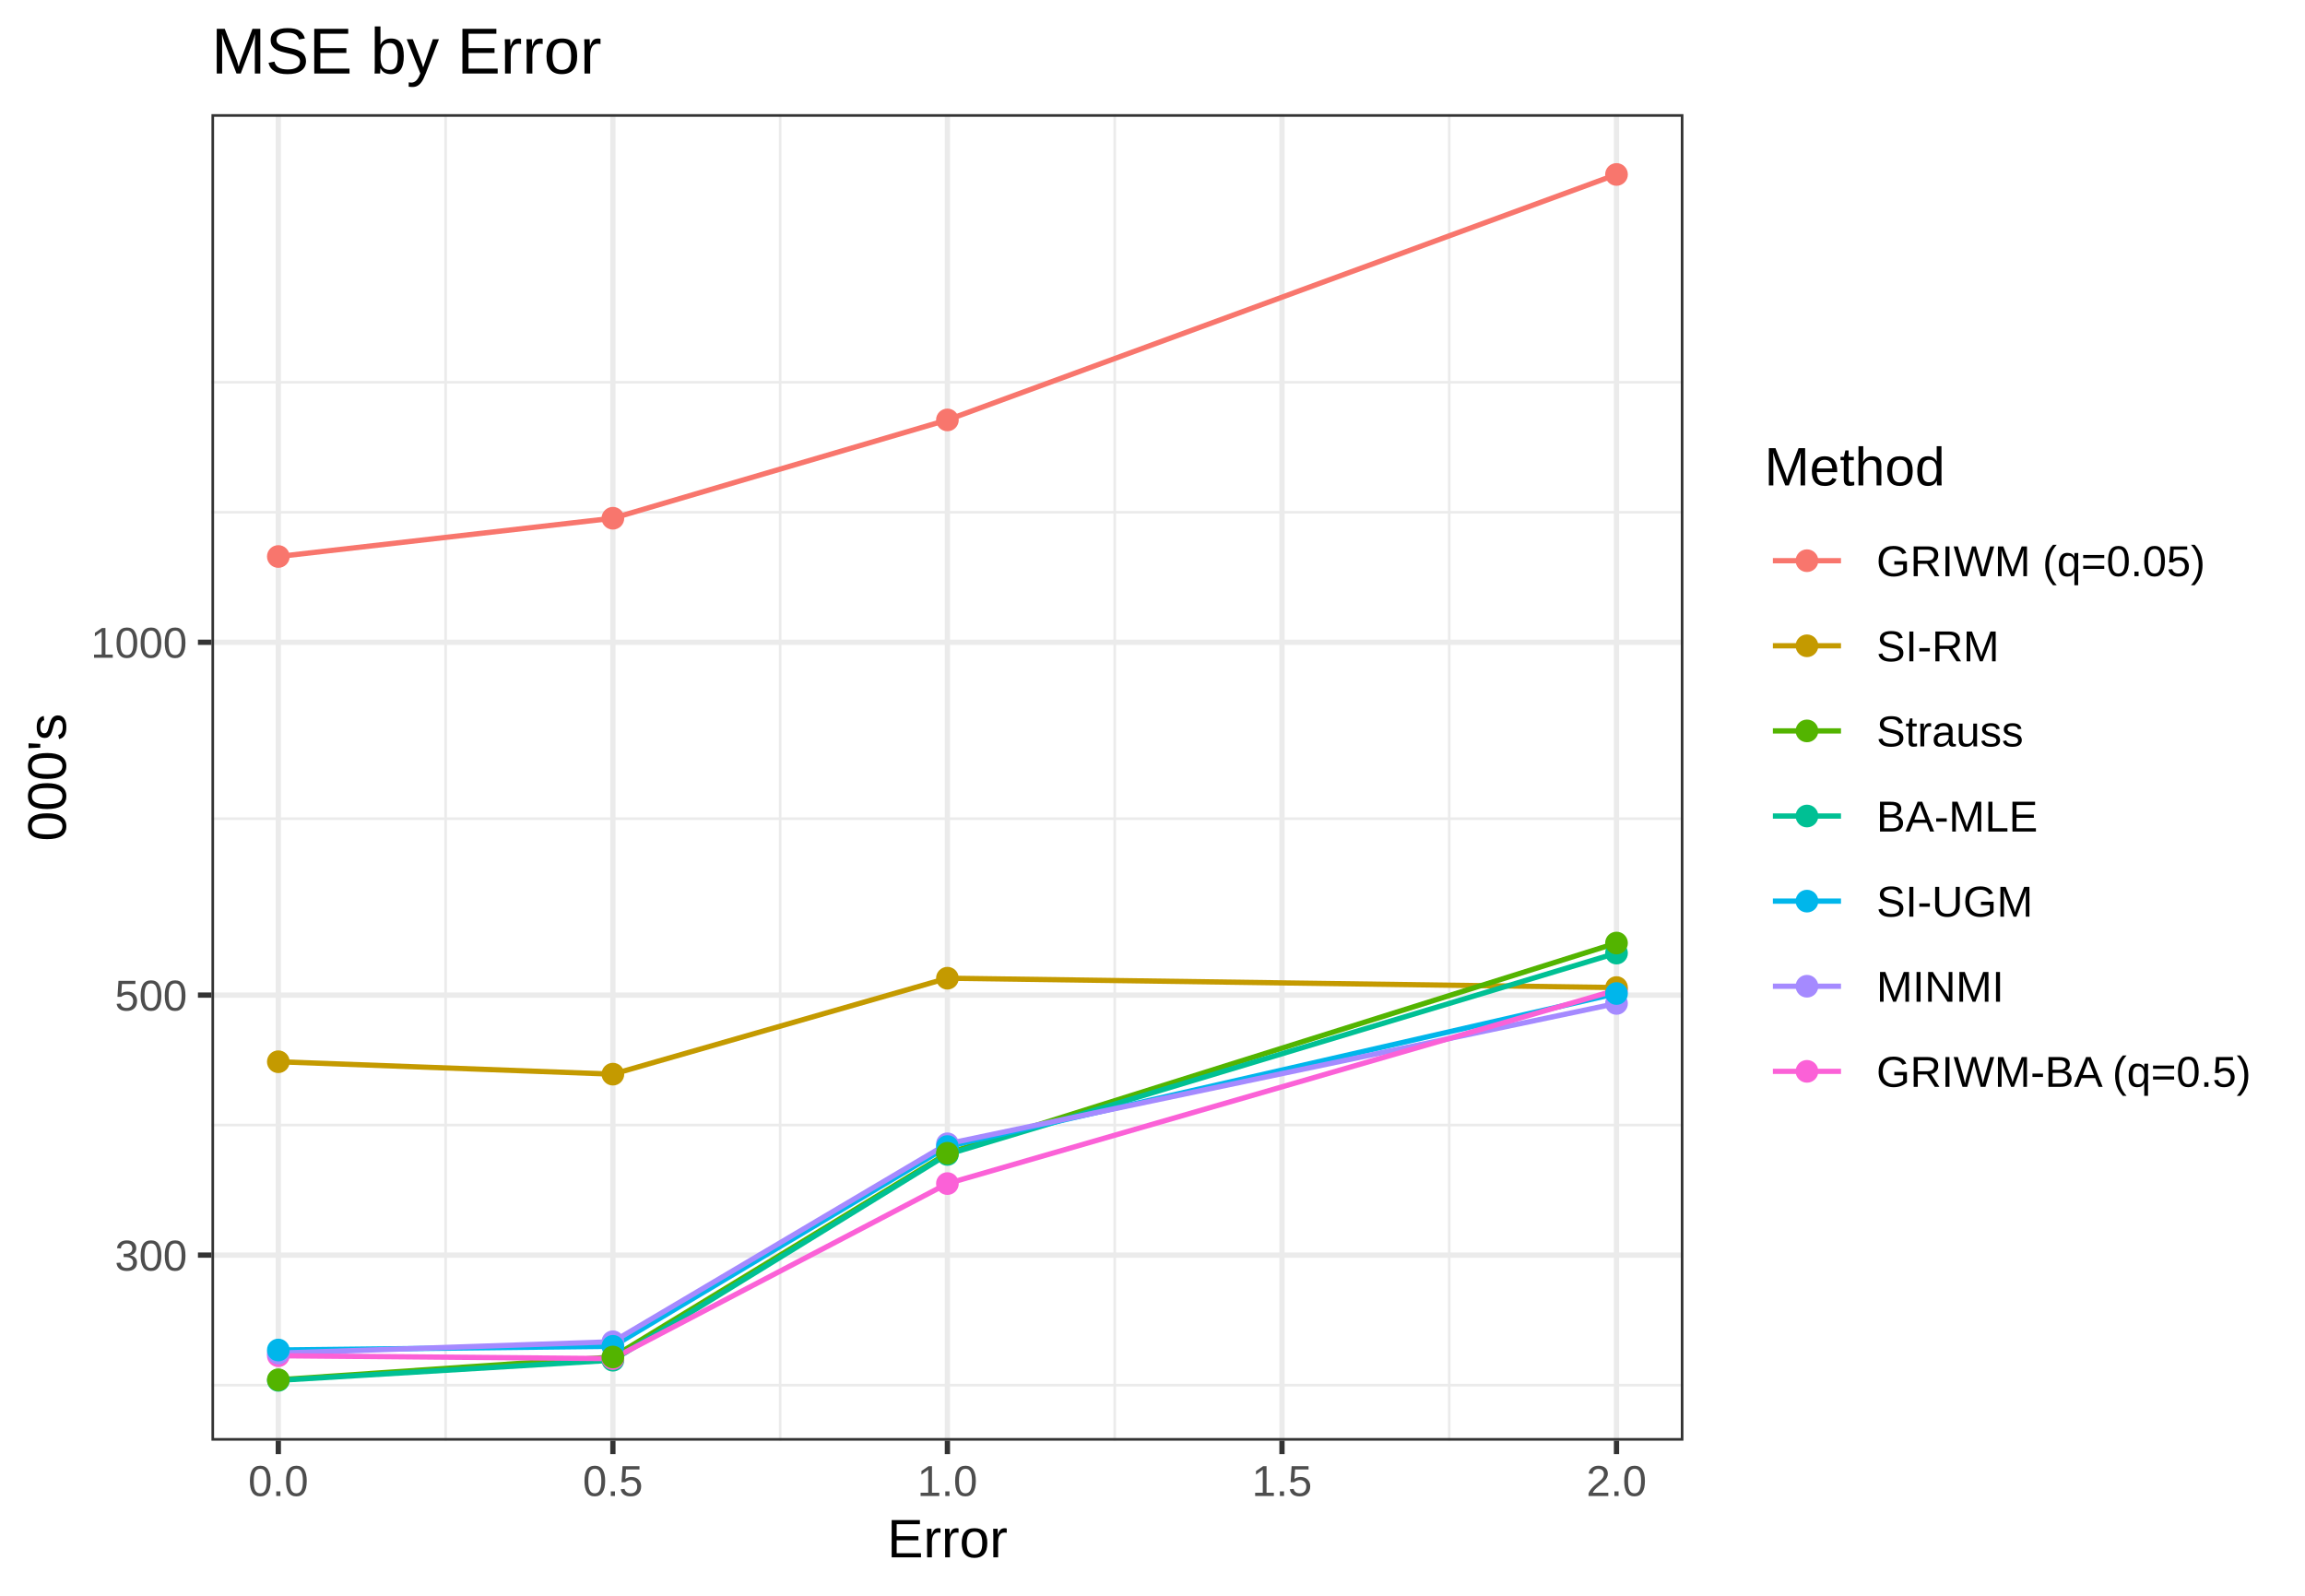
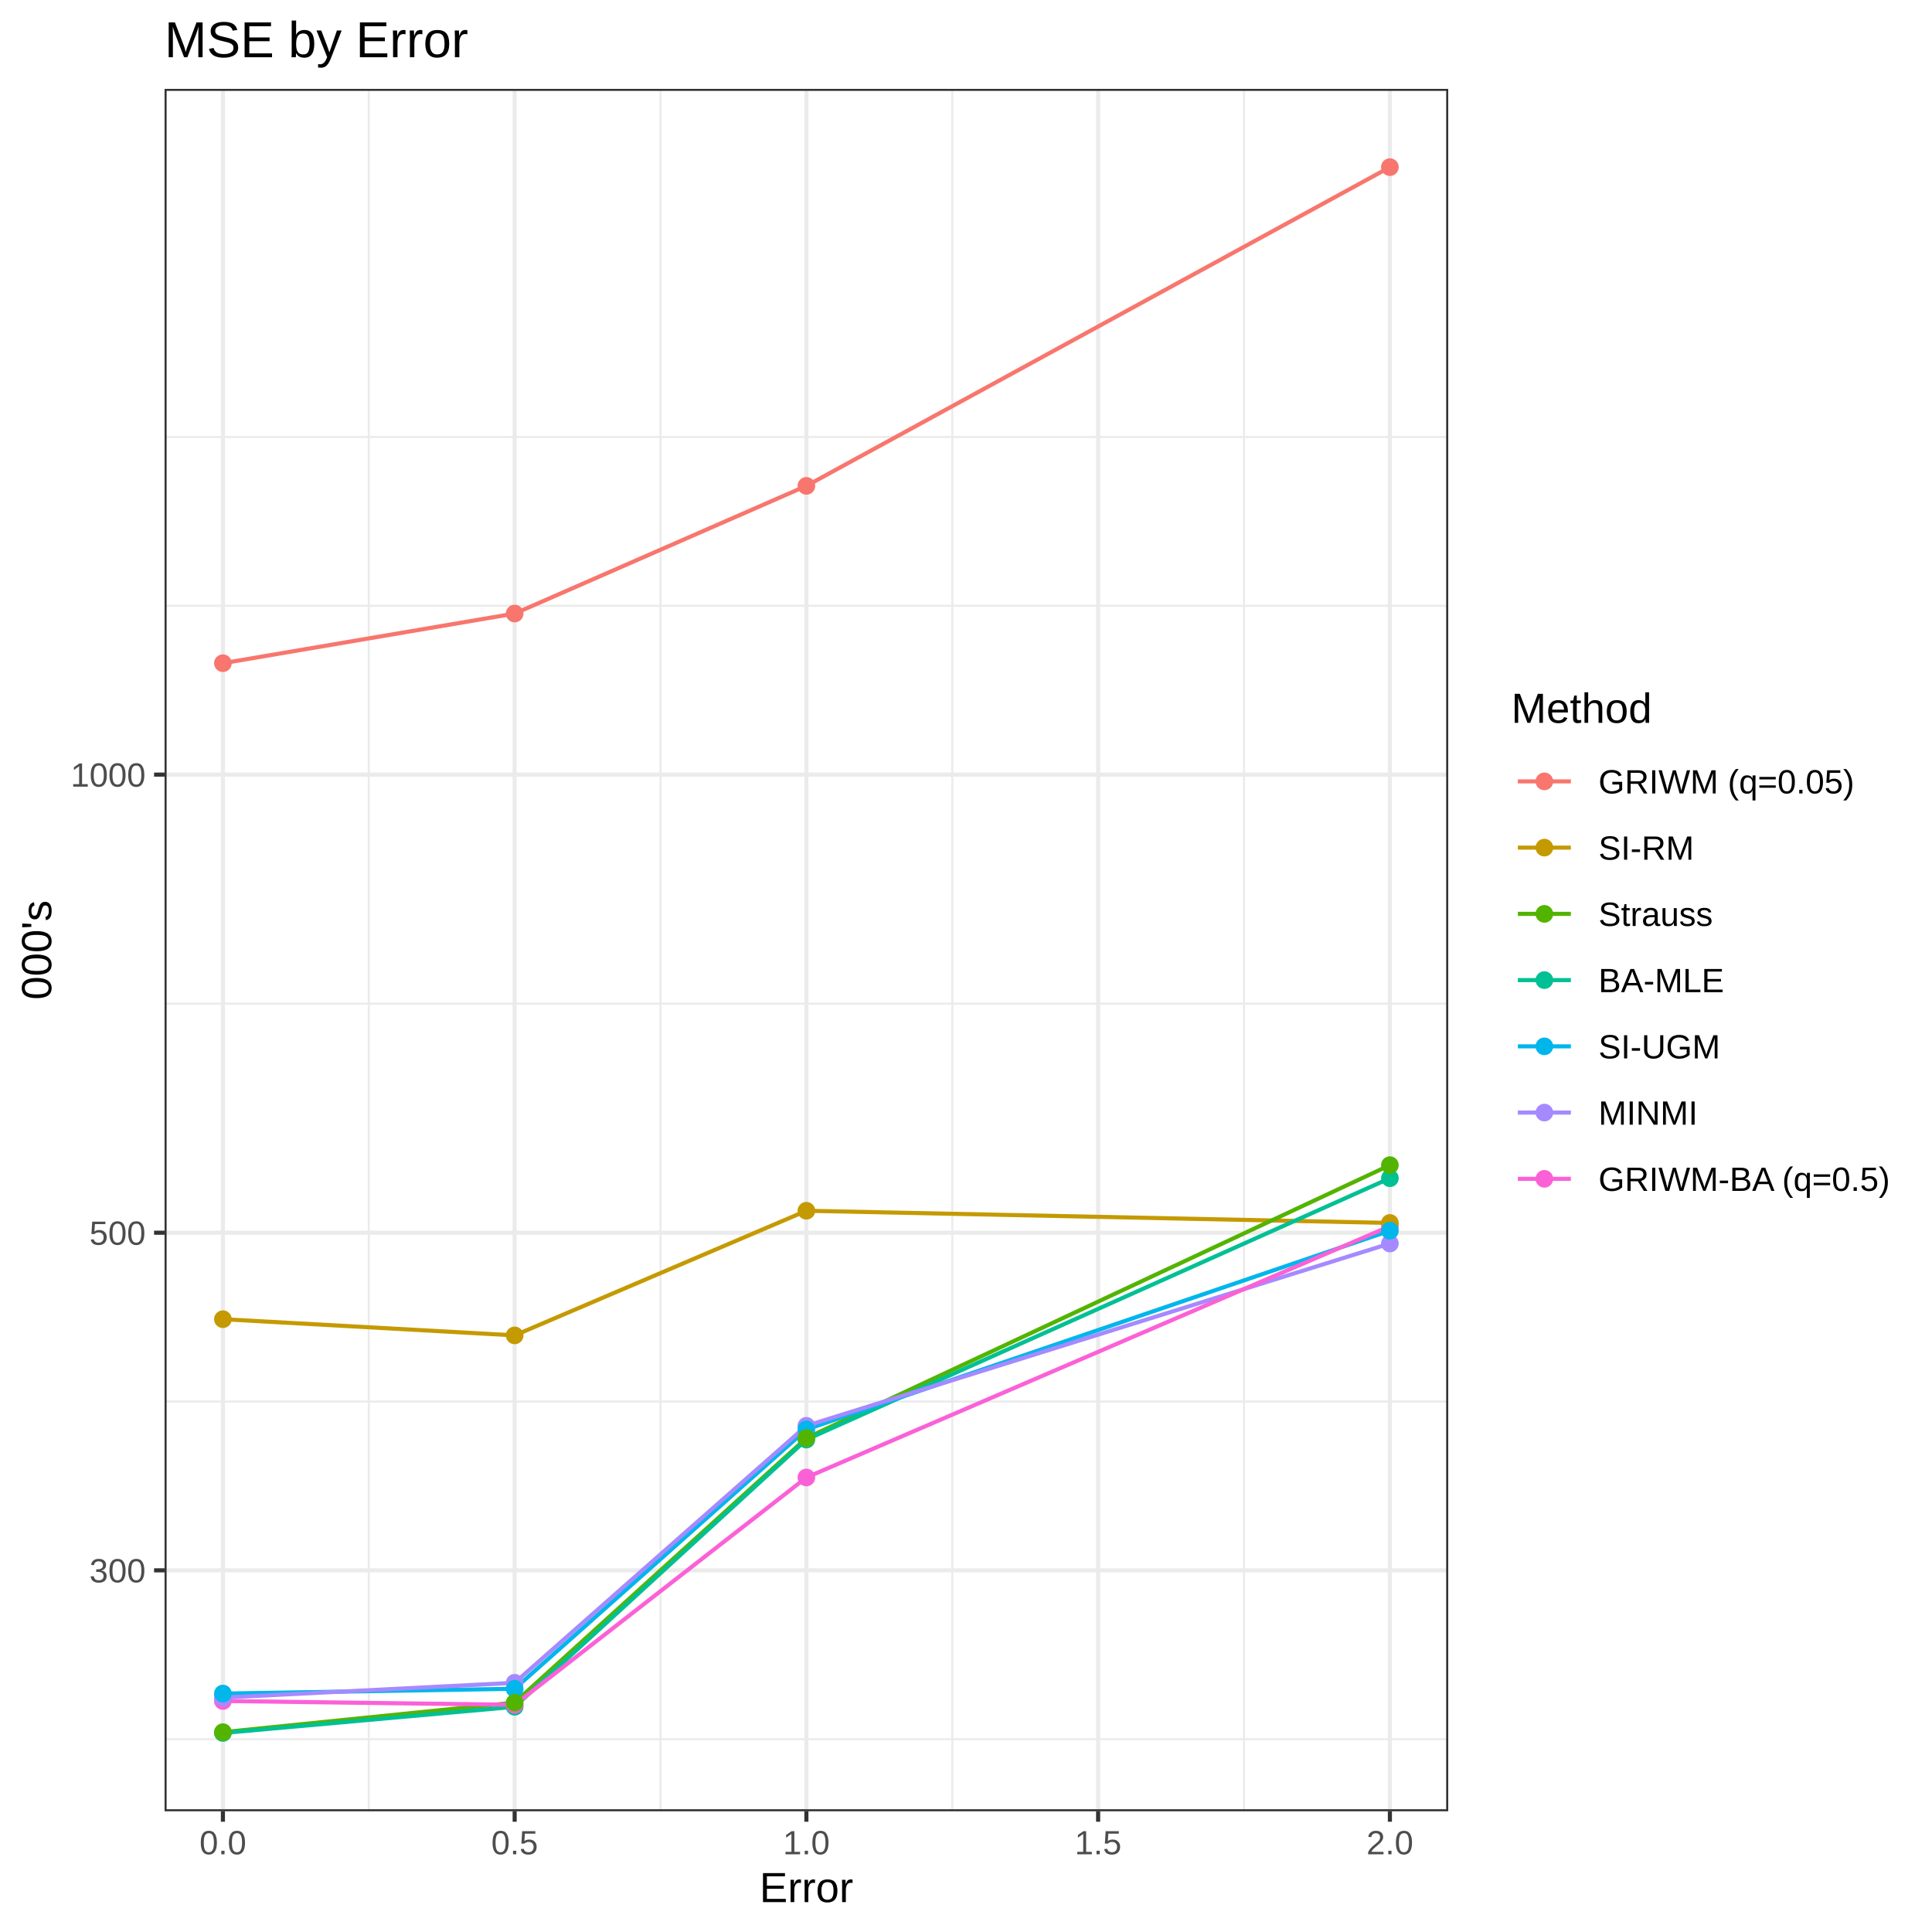
- <svg xmlns="http://www.w3.org/2000/svg" class="svglite" width="468.00pt" height="324.00pt" viewBox="0 0 468.00 324.00">
+ <svg xmlns="http://www.w3.org/2000/svg" class="svglite" width="504.00pt" height="504.00pt" viewBox="0 0 504.00 504.00">
  <defs>
    <style type="text/css">
    .svglite line, .svglite polyline, .svglite polygon, .svglite path, .svglite rect, .svglite circle {
      fill: none;
      stroke: #000000;
      stroke-linecap: round;
      stroke-linejoin: round;
      stroke-miterlimit: 10.00;
    }
    .svglite text {
      white-space: pre;
    }
  </style>
  </defs>
  <rect width="100%" height="100%" style="stroke: none; fill: #FFFFFF;" />
  <defs>
-     <clipPath id="cpMC4wMHw0NjguMDB8MC4wMHwzMjQuMDA=">
-       <rect x="0.00" y="0.00" width="468.00" height="324.00" />
+     <clipPath id="cpMC4wMHw1MDQuMDB8MC4wMHw1MDQuMDA=">
+       <rect x="0.00" y="0.00" width="504.00" height="504.00" />
    </clipPath>
  </defs>
-   <g clip-path="url(#cpMC4wMHw0NjguMDB8MC4wMHwzMjQuMDA=)">
-     <rect x="0" y="0.00" width="468.00" height="324.00" style="stroke-width: 1.07; stroke: #FFFFFF; fill: #FFFFFF;" />
+   <g clip-path="url(#cpMC4wMHw1MDQuMDB8MC4wMHw1MDQuMDA=)">
+     <rect x="0" y="-0" width="504.00" height="504.00" style="stroke-width: 1.07; stroke: #FFFFFF; fill: #FFFFFF;" />
  </g>
  <defs>
-     <clipPath id="cpNDIuOTN8MzQxLjgwfDIzLjE4fDI5Mi41MA==">
-       <rect x="42.93" y="23.18" width="298.87" height="269.33" />
+     <clipPath id="cpNDIuOTN8Mzc3LjgwfDIzLjE4fDQ3Mi41MA==">
+       <rect x="42.93" y="23.18" width="334.87" height="449.33" />
    </clipPath>
  </defs>
-   <g clip-path="url(#cpNDIuOTN8MzQxLjgwfDIzLjE4fDI5Mi41MA==)">
-     <rect x="42.93" y="23.18" width="298.87" height="269.33" style="stroke-width: 1.07; stroke: none; fill: #FFFFFF;" />
-     <polyline points="42.93,281.23 341.80,281.23 " style="stroke-width: 0.53; stroke: #EBEBEB; stroke-linecap: butt;" />
-     <polyline points="42.93,228.43 341.80,228.43 " style="stroke-width: 0.53; stroke: #EBEBEB; stroke-linecap: butt;" />
-     <polyline points="42.93,166.22 341.80,166.22 " style="stroke-width: 0.53; stroke: #EBEBEB; stroke-linecap: butt;" />
-     <polyline points="42.93,104.01 341.80,104.01 " style="stroke-width: 0.53; stroke: #EBEBEB; stroke-linecap: butt;" />
-     <polyline points="42.93,77.61 341.80,77.61 " style="stroke-width: 0.53; stroke: #EBEBEB; stroke-linecap: butt;" />
-     <polyline points="90.48,292.50 90.48,23.18 " style="stroke-width: 0.53; stroke: #EBEBEB; stroke-linecap: butt;" />
-     <polyline points="158.40,292.50 158.40,23.18 " style="stroke-width: 0.53; stroke: #EBEBEB; stroke-linecap: butt;" />
-     <polyline points="226.33,292.50 226.33,23.18 " style="stroke-width: 0.53; stroke: #EBEBEB; stroke-linecap: butt;" />
-     <polyline points="294.25,292.50 294.25,23.18 " style="stroke-width: 0.53; stroke: #EBEBEB; stroke-linecap: butt;" />
-     <polyline points="42.93,254.83 341.80,254.83 " style="stroke-width: 1.07; stroke: #EBEBEB; stroke-linecap: butt;" />
-     <polyline points="42.93,202.04 341.80,202.04 " style="stroke-width: 1.07; stroke: #EBEBEB; stroke-linecap: butt;" />
-     <polyline points="42.93,130.40 341.80,130.40 " style="stroke-width: 1.07; stroke: #EBEBEB; stroke-linecap: butt;" />
-     <polyline points="56.51,292.50 56.51,23.18 " style="stroke-width: 1.07; stroke: #EBEBEB; stroke-linecap: butt;" />
-     <polyline points="124.44,292.50 124.44,23.18 " style="stroke-width: 1.07; stroke: #EBEBEB; stroke-linecap: butt;" />
-     <polyline points="192.36,292.50 192.36,23.18 " style="stroke-width: 1.07; stroke: #EBEBEB; stroke-linecap: butt;" />
-     <polyline points="260.29,292.50 260.29,23.18 " style="stroke-width: 1.07; stroke: #EBEBEB; stroke-linecap: butt;" />
-     <polyline points="328.21,292.50 328.21,23.18 " style="stroke-width: 1.07; stroke: #EBEBEB; stroke-linecap: butt;" />
-     <polyline points="56.51,112.99 124.44,105.22 192.36,85.26 328.21,35.42 " style="stroke-width: 1.07; stroke: #F8766D; stroke-linecap: butt;" />
-     <polyline points="56.51,215.57 124.44,218.09 192.36,198.61 328.21,200.51 " style="stroke-width: 1.07; stroke: #C49A00; stroke-linecap: butt;" />
-     <polyline points="56.51,280.14 124.44,275.52 192.36,234.15 328.21,191.47 " style="stroke-width: 1.07; stroke: #53B400; stroke-linecap: butt;" />
-     <polyline points="56.51,280.26 124.44,276.17 192.36,234.39 328.21,193.51 " style="stroke-width: 1.07; stroke: #00C094; stroke-linecap: butt;" />
-     <polyline points="56.51,274.10 124.44,273.35 192.36,232.79 328.21,201.72 " style="stroke-width: 1.07; stroke: #00B6EB; stroke-linecap: butt;" />
-     <polyline points="56.51,274.73 124.44,272.42 192.36,232.23 328.21,203.73 " style="stroke-width: 1.07; stroke: #A58AFF; stroke-linecap: butt;" />
-     <polyline points="56.51,275.26 124.44,275.85 192.36,240.31 328.21,201.02 " style="stroke-width: 1.07; stroke: #FB61D7; stroke-linecap: butt;" />
-     <circle cx="56.51" cy="280.26" r="1.95" style="stroke-width: 0.71; stroke: #00C094; fill: #00C094;" />
-     <circle cx="56.51" cy="275.26" r="1.95" style="stroke-width: 0.71; stroke: #FB61D7; fill: #FB61D7;" />
-     <circle cx="56.51" cy="112.99" r="1.95" style="stroke-width: 0.71; stroke: #F8766D; fill: #F8766D;" />
-     <circle cx="56.51" cy="274.73" r="1.95" style="stroke-width: 0.71; stroke: #A58AFF; fill: #A58AFF;" />
-     <circle cx="56.51" cy="215.57" r="1.95" style="stroke-width: 0.71; stroke: #C49A00; fill: #C49A00;" />
-     <circle cx="56.51" cy="274.10" r="1.95" style="stroke-width: 0.71; stroke: #00B6EB; fill: #00B6EB;" />
-     <circle cx="56.51" cy="280.14" r="1.95" style="stroke-width: 0.71; stroke: #53B400; fill: #53B400;" />
-     <circle cx="124.44" cy="276.17" r="1.95" style="stroke-width: 0.71; stroke: #00C094; fill: #00C094;" />
-     <circle cx="124.44" cy="275.85" r="1.95" style="stroke-width: 0.71; stroke: #FB61D7; fill: #FB61D7;" />
-     <circle cx="124.44" cy="105.22" r="1.95" style="stroke-width: 0.71; stroke: #F8766D; fill: #F8766D;" />
-     <circle cx="124.44" cy="272.42" r="1.95" style="stroke-width: 0.71; stroke: #A58AFF; fill: #A58AFF;" />
-     <circle cx="124.44" cy="218.09" r="1.95" style="stroke-width: 0.71; stroke: #C49A00; fill: #C49A00;" />
-     <circle cx="124.44" cy="273.35" r="1.95" style="stroke-width: 0.71; stroke: #00B6EB; fill: #00B6EB;" />
-     <circle cx="124.44" cy="275.52" r="1.95" style="stroke-width: 0.71; stroke: #53B400; fill: #53B400;" />
-     <circle cx="192.36" cy="234.39" r="1.95" style="stroke-width: 0.71; stroke: #00C094; fill: #00C094;" />
-     <circle cx="192.36" cy="240.31" r="1.95" style="stroke-width: 0.71; stroke: #FB61D7; fill: #FB61D7;" />
-     <circle cx="192.36" cy="85.26" r="1.95" style="stroke-width: 0.71; stroke: #F8766D; fill: #F8766D;" />
-     <circle cx="192.36" cy="232.23" r="1.95" style="stroke-width: 0.71; stroke: #A58AFF; fill: #A58AFF;" />
-     <circle cx="192.36" cy="198.61" r="1.95" style="stroke-width: 0.71; stroke: #C49A00; fill: #C49A00;" />
-     <circle cx="192.36" cy="232.79" r="1.95" style="stroke-width: 0.71; stroke: #00B6EB; fill: #00B6EB;" />
-     <circle cx="192.36" cy="234.15" r="1.95" style="stroke-width: 0.71; stroke: #53B400; fill: #53B400;" />
-     <circle cx="328.21" cy="193.51" r="1.95" style="stroke-width: 0.71; stroke: #00C094; fill: #00C094;" />
-     <circle cx="328.21" cy="201.02" r="1.95" style="stroke-width: 0.71; stroke: #FB61D7; fill: #FB61D7;" />
-     <circle cx="328.21" cy="35.42" r="1.95" style="stroke-width: 0.71; stroke: #F8766D; fill: #F8766D;" />
-     <circle cx="328.21" cy="203.73" r="1.95" style="stroke-width: 0.71; stroke: #A58AFF; fill: #A58AFF;" />
-     <circle cx="328.21" cy="200.51" r="1.95" style="stroke-width: 0.71; stroke: #C49A00; fill: #C49A00;" />
-     <circle cx="328.21" cy="201.72" r="1.95" style="stroke-width: 0.71; stroke: #00B6EB; fill: #00B6EB;" />
-     <circle cx="328.21" cy="191.47" r="1.95" style="stroke-width: 0.71; stroke: #53B400; fill: #53B400;" />
-     <rect x="42.93" y="23.18" width="298.87" height="269.33" style="stroke-width: 1.07; stroke: #333333;" />
+   <g clip-path="url(#cpNDIuOTN8Mzc3LjgwfDIzLjE4fDQ3Mi41MA==)">
+     <rect x="42.93" y="23.18" width="334.87" height="449.33" style="stroke-width: 1.07; stroke: none; fill: #FFFFFF;" />
+     <polyline points="42.93,453.69 377.80,453.69 " style="stroke-width: 0.53; stroke: #EBEBEB; stroke-linecap: butt;" />
+     <polyline points="42.93,365.62 377.80,365.62 " style="stroke-width: 0.53; stroke: #EBEBEB; stroke-linecap: butt;" />
+     <polyline points="42.93,261.82 377.80,261.82 " style="stroke-width: 0.53; stroke: #EBEBEB; stroke-linecap: butt;" />
+     <polyline points="42.93,158.03 377.80,158.03 " style="stroke-width: 0.53; stroke: #EBEBEB; stroke-linecap: butt;" />
+     <polyline points="42.93,113.99 377.80,113.99 " style="stroke-width: 0.53; stroke: #EBEBEB; stroke-linecap: butt;" />
+     <polyline points="96.20,472.50 96.20,23.18 " style="stroke-width: 0.53; stroke: #EBEBEB; stroke-linecap: butt;" />
+     <polyline points="172.31,472.50 172.31,23.18 " style="stroke-width: 0.53; stroke: #EBEBEB; stroke-linecap: butt;" />
+     <polyline points="248.42,472.50 248.42,23.18 " style="stroke-width: 0.53; stroke: #EBEBEB; stroke-linecap: butt;" />
+     <polyline points="324.52,472.50 324.52,23.18 " style="stroke-width: 0.53; stroke: #EBEBEB; stroke-linecap: butt;" />
+     <polyline points="42.93,409.65 377.80,409.65 " style="stroke-width: 1.07; stroke: #EBEBEB; stroke-linecap: butt;" />
+     <polyline points="42.93,321.58 377.80,321.58 " style="stroke-width: 1.07; stroke: #EBEBEB; stroke-linecap: butt;" />
+     <polyline points="42.93,202.07 377.80,202.07 " style="stroke-width: 1.07; stroke: #EBEBEB; stroke-linecap: butt;" />
+     <polyline points="58.15,472.50 58.15,23.18 " style="stroke-width: 1.07; stroke: #EBEBEB; stroke-linecap: butt;" />
+     <polyline points="134.26,472.50 134.26,23.18 " style="stroke-width: 1.07; stroke: #EBEBEB; stroke-linecap: butt;" />
+     <polyline points="210.36,472.50 210.36,23.18 " style="stroke-width: 1.07; stroke: #EBEBEB; stroke-linecap: butt;" />
+     <polyline points="286.47,472.50 286.47,23.18 " style="stroke-width: 1.07; stroke: #EBEBEB; stroke-linecap: butt;" />
+     <polyline points="362.58,472.50 362.58,23.18 " style="stroke-width: 1.07; stroke: #EBEBEB; stroke-linecap: butt;" />
+     <polyline points="58.15,173.01 134.26,160.06 210.36,126.75 362.58,43.60 " style="stroke-width: 1.07; stroke: #F8766D; stroke-linecap: butt;" />
+     <polyline points="58.15,344.14 134.26,348.36 210.36,315.85 362.58,319.03 " style="stroke-width: 1.07; stroke: #C49A00; stroke-linecap: butt;" />
+     <polyline points="58.15,451.87 134.26,444.16 210.36,375.15 362.58,303.95 " style="stroke-width: 1.07; stroke: #53B400; stroke-linecap: butt;" />
+     <polyline points="58.15,452.08 134.26,445.25 210.36,375.54 362.58,307.36 " style="stroke-width: 1.07; stroke: #00C094; stroke-linecap: butt;" />
+     <polyline points="58.15,441.80 134.26,440.55 210.36,372.89 362.58,321.05 " style="stroke-width: 1.07; stroke: #00B6EB; stroke-linecap: butt;" />
+     <polyline points="58.15,442.85 134.26,438.99 210.36,371.95 362.58,324.39 " style="stroke-width: 1.07; stroke: #A58AFF; stroke-linecap: butt;" />
+     <polyline points="58.15,443.74 134.26,444.73 210.36,385.43 362.58,319.88 " style="stroke-width: 1.07; stroke: #FB61D7; stroke-linecap: butt;" />
+     <circle cx="58.15" cy="452.08" r="1.95" style="stroke-width: 0.71; stroke: #00C094; fill: #00C094;" />
+     <circle cx="58.15" cy="443.74" r="1.95" style="stroke-width: 0.71; stroke: #FB61D7; fill: #FB61D7;" />
+     <circle cx="58.15" cy="173.01" r="1.95" style="stroke-width: 0.71; stroke: #F8766D; fill: #F8766D;" />
+     <circle cx="58.15" cy="442.85" r="1.95" style="stroke-width: 0.71; stroke: #A58AFF; fill: #A58AFF;" />
+     <circle cx="58.15" cy="344.14" r="1.95" style="stroke-width: 0.71; stroke: #C49A00; fill: #C49A00;" />
+     <circle cx="58.15" cy="441.80" r="1.95" style="stroke-width: 0.71; stroke: #00B6EB; fill: #00B6EB;" />
+     <circle cx="58.15" cy="451.87" r="1.95" style="stroke-width: 0.71; stroke: #53B400; fill: #53B400;" />
+     <circle cx="134.26" cy="445.25" r="1.95" style="stroke-width: 0.71; stroke: #00C094; fill: #00C094;" />
+     <circle cx="134.26" cy="444.73" r="1.95" style="stroke-width: 0.71; stroke: #FB61D7; fill: #FB61D7;" />
+     <circle cx="134.26" cy="160.06" r="1.95" style="stroke-width: 0.71; stroke: #F8766D; fill: #F8766D;" />
+     <circle cx="134.26" cy="438.99" r="1.95" style="stroke-width: 0.71; stroke: #A58AFF; fill: #A58AFF;" />
+     <circle cx="134.26" cy="348.36" r="1.95" style="stroke-width: 0.71; stroke: #C49A00; fill: #C49A00;" />
+     <circle cx="134.26" cy="440.55" r="1.95" style="stroke-width: 0.71; stroke: #00B6EB; fill: #00B6EB;" />
+     <circle cx="134.26" cy="444.16" r="1.95" style="stroke-width: 0.71; stroke: #53B400; fill: #53B400;" />
+     <circle cx="210.36" cy="375.54" r="1.95" style="stroke-width: 0.71; stroke: #00C094; fill: #00C094;" />
+     <circle cx="210.36" cy="385.43" r="1.95" style="stroke-width: 0.71; stroke: #FB61D7; fill: #FB61D7;" />
+     <circle cx="210.36" cy="126.75" r="1.95" style="stroke-width: 0.71; stroke: #F8766D; fill: #F8766D;" />
+     <circle cx="210.36" cy="371.95" r="1.95" style="stroke-width: 0.71; stroke: #A58AFF; fill: #A58AFF;" />
+     <circle cx="210.36" cy="315.85" r="1.95" style="stroke-width: 0.71; stroke: #C49A00; fill: #C49A00;" />
+     <circle cx="210.36" cy="372.89" r="1.95" style="stroke-width: 0.71; stroke: #00B6EB; fill: #00B6EB;" />
+     <circle cx="210.36" cy="375.15" r="1.95" style="stroke-width: 0.71; stroke: #53B400; fill: #53B400;" />
+     <circle cx="362.58" cy="307.36" r="1.95" style="stroke-width: 0.71; stroke: #00C094; fill: #00C094;" />
+     <circle cx="362.58" cy="319.88" r="1.95" style="stroke-width: 0.71; stroke: #FB61D7; fill: #FB61D7;" />
+     <circle cx="362.58" cy="43.60" r="1.95" style="stroke-width: 0.71; stroke: #F8766D; fill: #F8766D;" />
+     <circle cx="362.58" cy="324.39" r="1.95" style="stroke-width: 0.71; stroke: #A58AFF; fill: #A58AFF;" />
+     <circle cx="362.58" cy="319.03" r="1.95" style="stroke-width: 0.71; stroke: #C49A00; fill: #C49A00;" />
+     <circle cx="362.58" cy="321.05" r="1.95" style="stroke-width: 0.71; stroke: #00B6EB; fill: #00B6EB;" />
+     <circle cx="362.58" cy="303.95" r="1.95" style="stroke-width: 0.71; stroke: #53B400; fill: #53B400;" />
+     <rect x="42.93" y="23.18" width="334.87" height="449.33" style="stroke-width: 1.07; stroke: #333333;" />
  </g>
-   <g clip-path="url(#cpMC4wMHw0NjguMDB8MC4wMHwzMjQuMDA=)">
-     <text x="38.00" y="257.98" text-anchor="end" style="font-size: 8.80px;fill: #4D4D4D; font-family: &quot;Arial&quot;;" textLength="14.69px" lengthAdjust="spacingAndGlyphs">300</text>
-     <text x="38.00" y="205.19" text-anchor="end" style="font-size: 8.80px;fill: #4D4D4D; font-family: &quot;Arial&quot;;" textLength="14.69px" lengthAdjust="spacingAndGlyphs">500</text>
-     <text x="38.00" y="133.55" text-anchor="end" style="font-size: 8.80px;fill: #4D4D4D; font-family: &quot;Arial&quot;;" textLength="19.58px" lengthAdjust="spacingAndGlyphs">1000</text>
-     <polyline points="40.19,254.83 42.93,254.83 " style="stroke-width: 1.07; stroke: #333333; stroke-linecap: butt;" />
-     <polyline points="40.19,202.04 42.93,202.04 " style="stroke-width: 1.07; stroke: #333333; stroke-linecap: butt;" />
-     <polyline points="40.19,130.40 42.93,130.40 " style="stroke-width: 1.07; stroke: #333333; stroke-linecap: butt;" />
-     <polyline points="56.51,295.24 56.51,292.50 " style="stroke-width: 1.07; stroke: #333333; stroke-linecap: butt;" />
-     <polyline points="124.44,295.24 124.44,292.50 " style="stroke-width: 1.07; stroke: #333333; stroke-linecap: butt;" />
-     <polyline points="192.36,295.24 192.36,292.50 " style="stroke-width: 1.07; stroke: #333333; stroke-linecap: butt;" />
-     <polyline points="260.29,295.24 260.29,292.50 " style="stroke-width: 1.07; stroke: #333333; stroke-linecap: butt;" />
-     <polyline points="328.21,295.24 328.21,292.50 " style="stroke-width: 1.07; stroke: #333333; stroke-linecap: butt;" />
-     <text x="56.51" y="303.74" text-anchor="middle" style="font-size: 8.80px;fill: #4D4D4D; font-family: &quot;Arial&quot;;" textLength="12.24px" lengthAdjust="spacingAndGlyphs">0.0</text>
-     <text x="124.44" y="303.74" text-anchor="middle" style="font-size: 8.80px;fill: #4D4D4D; font-family: &quot;Arial&quot;;" textLength="12.24px" lengthAdjust="spacingAndGlyphs">0.5</text>
-     <text x="192.36" y="303.74" text-anchor="middle" style="font-size: 8.80px;fill: #4D4D4D; font-family: &quot;Arial&quot;;" textLength="12.24px" lengthAdjust="spacingAndGlyphs">1.0</text>
-     <text x="260.29" y="303.74" text-anchor="middle" style="font-size: 8.80px;fill: #4D4D4D; font-family: &quot;Arial&quot;;" textLength="12.24px" lengthAdjust="spacingAndGlyphs">1.5</text>
-     <text x="328.21" y="303.74" text-anchor="middle" style="font-size: 8.80px;fill: #4D4D4D; font-family: &quot;Arial&quot;;" textLength="12.24px" lengthAdjust="spacingAndGlyphs">2.0</text>
-     <text x="192.36" y="316.20" text-anchor="middle" style="font-size: 11.00px; font-family: &quot;Arial&quot;;" textLength="24.45px" lengthAdjust="spacingAndGlyphs">Error</text>
-     <text transform="translate(13.36,157.84) rotate(-90)" text-anchor="middle" style="font-size: 11.00px; font-family: &quot;Arial&quot;;" textLength="25.96px" lengthAdjust="spacingAndGlyphs">000's</text>
-     <rect x="352.76" y="84.04" width="109.76" height="147.59" style="stroke-width: 1.07; stroke: none; fill: #FFFFFF;" />
-     <text x="358.24" y="98.56" style="font-size: 11.00px; font-family: &quot;Arial&quot;;" textLength="36.71px" lengthAdjust="spacingAndGlyphs">Method</text>
-     <rect x="358.24" y="105.20" width="17.28" height="17.28" style="stroke-width: 1.07; stroke: none; fill: #FFFFFF;" />
-     <line x1="359.96" y1="113.84" x2="373.79" y2="113.84" style="stroke-width: 1.07; stroke: #F8766D; stroke-linecap: butt;" />
-     <circle cx="366.88" cy="113.84" r="1.95" style="stroke-width: 0.71; stroke: #F8766D; fill: #F8766D;" />
-     <rect x="358.24" y="122.48" width="17.28" height="17.28" style="stroke-width: 1.07; stroke: none; fill: #FFFFFF;" />
-     <line x1="359.96" y1="131.12" x2="373.79" y2="131.12" style="stroke-width: 1.07; stroke: #C49A00; stroke-linecap: butt;" />
-     <circle cx="366.88" cy="131.12" r="1.95" style="stroke-width: 0.71; stroke: #C49A00; fill: #C49A00;" />
-     <rect x="358.24" y="139.76" width="17.28" height="17.28" style="stroke-width: 1.07; stroke: none; fill: #FFFFFF;" />
-     <line x1="359.96" y1="148.40" x2="373.79" y2="148.40" style="stroke-width: 1.07; stroke: #53B400; stroke-linecap: butt;" />
-     <circle cx="366.88" cy="148.40" r="1.95" style="stroke-width: 0.71; stroke: #53B400; fill: #53B400;" />
-     <rect x="358.24" y="157.04" width="17.28" height="17.28" style="stroke-width: 1.07; stroke: none; fill: #FFFFFF;" />
-     <line x1="359.96" y1="165.68" x2="373.79" y2="165.68" style="stroke-width: 1.07; stroke: #00C094; stroke-linecap: butt;" />
-     <circle cx="366.88" cy="165.68" r="1.95" style="stroke-width: 0.71; stroke: #00C094; fill: #00C094;" />
-     <rect x="358.24" y="174.32" width="17.28" height="17.28" style="stroke-width: 1.07; stroke: none; fill: #FFFFFF;" />
-     <line x1="359.96" y1="182.96" x2="373.79" y2="182.96" style="stroke-width: 1.07; stroke: #00B6EB; stroke-linecap: butt;" />
-     <circle cx="366.88" cy="182.96" r="1.95" style="stroke-width: 0.71; stroke: #00B6EB; fill: #00B6EB;" />
-     <rect x="358.24" y="191.60" width="17.28" height="17.28" style="stroke-width: 1.07; stroke: none; fill: #FFFFFF;" />
-     <line x1="359.96" y1="200.24" x2="373.79" y2="200.24" style="stroke-width: 1.07; stroke: #A58AFF; stroke-linecap: butt;" />
-     <circle cx="366.88" cy="200.24" r="1.95" style="stroke-width: 0.71; stroke: #A58AFF; fill: #A58AFF;" />
-     <rect x="358.24" y="208.88" width="17.28" height="17.28" style="stroke-width: 1.07; stroke: none; fill: #FFFFFF;" />
-     <line x1="359.96" y1="217.52" x2="373.79" y2="217.52" style="stroke-width: 1.07; stroke: #FB61D7; stroke-linecap: butt;" />
-     <circle cx="366.88" cy="217.52" r="1.95" style="stroke-width: 0.71; stroke: #FB61D7; fill: #FB61D7;" />
-     <text x="380.99" y="116.99" style="font-size: 8.80px; font-family: &quot;Arial&quot;;" textLength="66.76px" lengthAdjust="spacingAndGlyphs">GRIWM (q=0.05)</text>
-     <text x="380.99" y="134.27" style="font-size: 8.80px; font-family: &quot;Arial&quot;;" textLength="24.93px" lengthAdjust="spacingAndGlyphs">SI-RM</text>
-     <text x="380.99" y="151.55" style="font-size: 8.80px; font-family: &quot;Arial&quot;;" textLength="29.84px" lengthAdjust="spacingAndGlyphs">Strauss</text>
-     <text x="380.99" y="168.83" style="font-size: 8.80px; font-family: &quot;Arial&quot;;" textLength="32.76px" lengthAdjust="spacingAndGlyphs">BA-MLE</text>
-     <text x="380.99" y="186.11" style="font-size: 8.80px; font-family: &quot;Arial&quot;;" textLength="31.77px" lengthAdjust="spacingAndGlyphs">SI-UGM</text>
-     <text x="380.99" y="203.39" style="font-size: 8.80px; font-family: &quot;Arial&quot;;" textLength="25.91px" lengthAdjust="spacingAndGlyphs">MINMI</text>
-     <text x="380.99" y="220.67" style="font-size: 8.80px; font-family: &quot;Arial&quot;;" textLength="76.05px" lengthAdjust="spacingAndGlyphs">GRIWM-BA (q=0.5)</text>
+   <g clip-path="url(#cpMC4wMHw1MDQuMDB8MC4wMHw1MDQuMDA=)">
+     <text x="38.00" y="412.80" text-anchor="end" style="font-size: 8.80px;fill: #4D4D4D; font-family: &quot;Arial&quot;;" textLength="14.69px" lengthAdjust="spacingAndGlyphs">300</text>
+     <text x="38.00" y="324.73" text-anchor="end" style="font-size: 8.80px;fill: #4D4D4D; font-family: &quot;Arial&quot;;" textLength="14.69px" lengthAdjust="spacingAndGlyphs">500</text>
+     <text x="38.00" y="205.22" text-anchor="end" style="font-size: 8.80px;fill: #4D4D4D; font-family: &quot;Arial&quot;;" textLength="19.58px" lengthAdjust="spacingAndGlyphs">1000</text>
+     <polyline points="40.19,409.65 42.93,409.65 " style="stroke-width: 1.07; stroke: #333333; stroke-linecap: butt;" />
+     <polyline points="40.19,321.58 42.93,321.58 " style="stroke-width: 1.07; stroke: #333333; stroke-linecap: butt;" />
+     <polyline points="40.19,202.07 42.93,202.07 " style="stroke-width: 1.07; stroke: #333333; stroke-linecap: butt;" />
+     <polyline points="58.15,475.24 58.15,472.50 " style="stroke-width: 1.07; stroke: #333333; stroke-linecap: butt;" />
+     <polyline points="134.26,475.24 134.26,472.50 " style="stroke-width: 1.07; stroke: #333333; stroke-linecap: butt;" />
+     <polyline points="210.36,475.24 210.36,472.50 " style="stroke-width: 1.07; stroke: #333333; stroke-linecap: butt;" />
+     <polyline points="286.47,475.24 286.47,472.50 " style="stroke-width: 1.07; stroke: #333333; stroke-linecap: butt;" />
+     <polyline points="362.58,475.24 362.58,472.50 " style="stroke-width: 1.07; stroke: #333333; stroke-linecap: butt;" />
+     <text x="58.15" y="483.74" text-anchor="middle" style="font-size: 8.80px;fill: #4D4D4D; font-family: &quot;Arial&quot;;" textLength="12.24px" lengthAdjust="spacingAndGlyphs">0.0</text>
+     <text x="134.26" y="483.74" text-anchor="middle" style="font-size: 8.80px;fill: #4D4D4D; font-family: &quot;Arial&quot;;" textLength="12.24px" lengthAdjust="spacingAndGlyphs">0.5</text>
+     <text x="210.36" y="483.74" text-anchor="middle" style="font-size: 8.80px;fill: #4D4D4D; font-family: &quot;Arial&quot;;" textLength="12.24px" lengthAdjust="spacingAndGlyphs">1.0</text>
+     <text x="286.47" y="483.74" text-anchor="middle" style="font-size: 8.80px;fill: #4D4D4D; font-family: &quot;Arial&quot;;" textLength="12.24px" lengthAdjust="spacingAndGlyphs">1.5</text>
+     <text x="362.58" y="483.74" text-anchor="middle" style="font-size: 8.80px;fill: #4D4D4D; font-family: &quot;Arial&quot;;" textLength="12.24px" lengthAdjust="spacingAndGlyphs">2.0</text>
+     <text x="210.36" y="496.20" text-anchor="middle" style="font-size: 11.00px; font-family: &quot;Arial&quot;;" textLength="24.45px" lengthAdjust="spacingAndGlyphs">Error</text>
+     <text transform="translate(13.36,247.84) rotate(-90)" text-anchor="middle" style="font-size: 11.00px; font-family: &quot;Arial&quot;;" textLength="25.96px" lengthAdjust="spacingAndGlyphs">000's</text>
+     <rect x="388.76" y="174.04" width="109.76" height="147.59" style="stroke-width: 1.07; stroke: none; fill: #FFFFFF;" />
+     <text x="394.24" y="188.56" style="font-size: 11.00px; font-family: &quot;Arial&quot;;" textLength="36.71px" lengthAdjust="spacingAndGlyphs">Method</text>
+     <rect x="394.24" y="195.20" width="17.28" height="17.28" style="stroke-width: 1.07; stroke: none; fill: #FFFFFF;" />
+     <line x1="395.96" y1="203.84" x2="409.79" y2="203.84" style="stroke-width: 1.07; stroke: #F8766D; stroke-linecap: butt;" />
+     <circle cx="402.88" cy="203.84" r="1.95" style="stroke-width: 0.71; stroke: #F8766D; fill: #F8766D;" />
+     <rect x="394.24" y="212.48" width="17.28" height="17.28" style="stroke-width: 1.07; stroke: none; fill: #FFFFFF;" />
+     <line x1="395.96" y1="221.12" x2="409.79" y2="221.12" style="stroke-width: 1.07; stroke: #C49A00; stroke-linecap: butt;" />
+     <circle cx="402.88" cy="221.12" r="1.95" style="stroke-width: 0.71; stroke: #C49A00; fill: #C49A00;" />
+     <rect x="394.24" y="229.76" width="17.28" height="17.28" style="stroke-width: 1.07; stroke: none; fill: #FFFFFF;" />
+     <line x1="395.96" y1="238.40" x2="409.79" y2="238.40" style="stroke-width: 1.07; stroke: #53B400; stroke-linecap: butt;" />
+     <circle cx="402.88" cy="238.40" r="1.95" style="stroke-width: 0.71; stroke: #53B400; fill: #53B400;" />
+     <rect x="394.24" y="247.04" width="17.28" height="17.28" style="stroke-width: 1.07; stroke: none; fill: #FFFFFF;" />
+     <line x1="395.96" y1="255.68" x2="409.79" y2="255.68" style="stroke-width: 1.07; stroke: #00C094; stroke-linecap: butt;" />
+     <circle cx="402.88" cy="255.68" r="1.95" style="stroke-width: 0.71; stroke: #00C094; fill: #00C094;" />
+     <rect x="394.24" y="264.32" width="17.28" height="17.28" style="stroke-width: 1.07; stroke: none; fill: #FFFFFF;" />
+     <line x1="395.96" y1="272.96" x2="409.79" y2="272.96" style="stroke-width: 1.07; stroke: #00B6EB; stroke-linecap: butt;" />
+     <circle cx="402.88" cy="272.96" r="1.95" style="stroke-width: 0.71; stroke: #00B6EB; fill: #00B6EB;" />
+     <rect x="394.24" y="281.60" width="17.28" height="17.28" style="stroke-width: 1.07; stroke: none; fill: #FFFFFF;" />
+     <line x1="395.96" y1="290.24" x2="409.79" y2="290.24" style="stroke-width: 1.07; stroke: #A58AFF; stroke-linecap: butt;" />
+     <circle cx="402.88" cy="290.24" r="1.95" style="stroke-width: 0.71; stroke: #A58AFF; fill: #A58AFF;" />
+     <rect x="394.24" y="298.88" width="17.28" height="17.28" style="stroke-width: 1.07; stroke: none; fill: #FFFFFF;" />
+     <line x1="395.96" y1="307.52" x2="409.79" y2="307.52" style="stroke-width: 1.07; stroke: #FB61D7; stroke-linecap: butt;" />
+     <circle cx="402.88" cy="307.52" r="1.95" style="stroke-width: 0.71; stroke: #FB61D7; fill: #FB61D7;" />
+     <text x="416.99" y="206.99" style="font-size: 8.80px; font-family: &quot;Arial&quot;;" textLength="66.76px" lengthAdjust="spacingAndGlyphs">GRIWM (q=0.05)</text>
+     <text x="416.99" y="224.27" style="font-size: 8.80px; font-family: &quot;Arial&quot;;" textLength="24.93px" lengthAdjust="spacingAndGlyphs">SI-RM</text>
+     <text x="416.99" y="241.55" style="font-size: 8.80px; font-family: &quot;Arial&quot;;" textLength="29.84px" lengthAdjust="spacingAndGlyphs">Strauss</text>
+     <text x="416.99" y="258.83" style="font-size: 8.80px; font-family: &quot;Arial&quot;;" textLength="32.76px" lengthAdjust="spacingAndGlyphs">BA-MLE</text>
+     <text x="416.99" y="276.11" style="font-size: 8.80px; font-family: &quot;Arial&quot;;" textLength="31.77px" lengthAdjust="spacingAndGlyphs">SI-UGM</text>
+     <text x="416.99" y="293.39" style="font-size: 8.80px; font-family: &quot;Arial&quot;;" textLength="25.91px" lengthAdjust="spacingAndGlyphs">MINMI</text>
+     <text x="416.99" y="310.67" style="font-size: 8.80px; font-family: &quot;Arial&quot;;" textLength="76.05px" lengthAdjust="spacingAndGlyphs">GRIWM-BA (q=0.5)</text>
    <text x="42.93" y="14.93" style="font-size: 13.20px; font-family: &quot;Arial&quot;;" textLength="79.16px" lengthAdjust="spacingAndGlyphs">MSE by Error</text>
  </g>
</svg>
